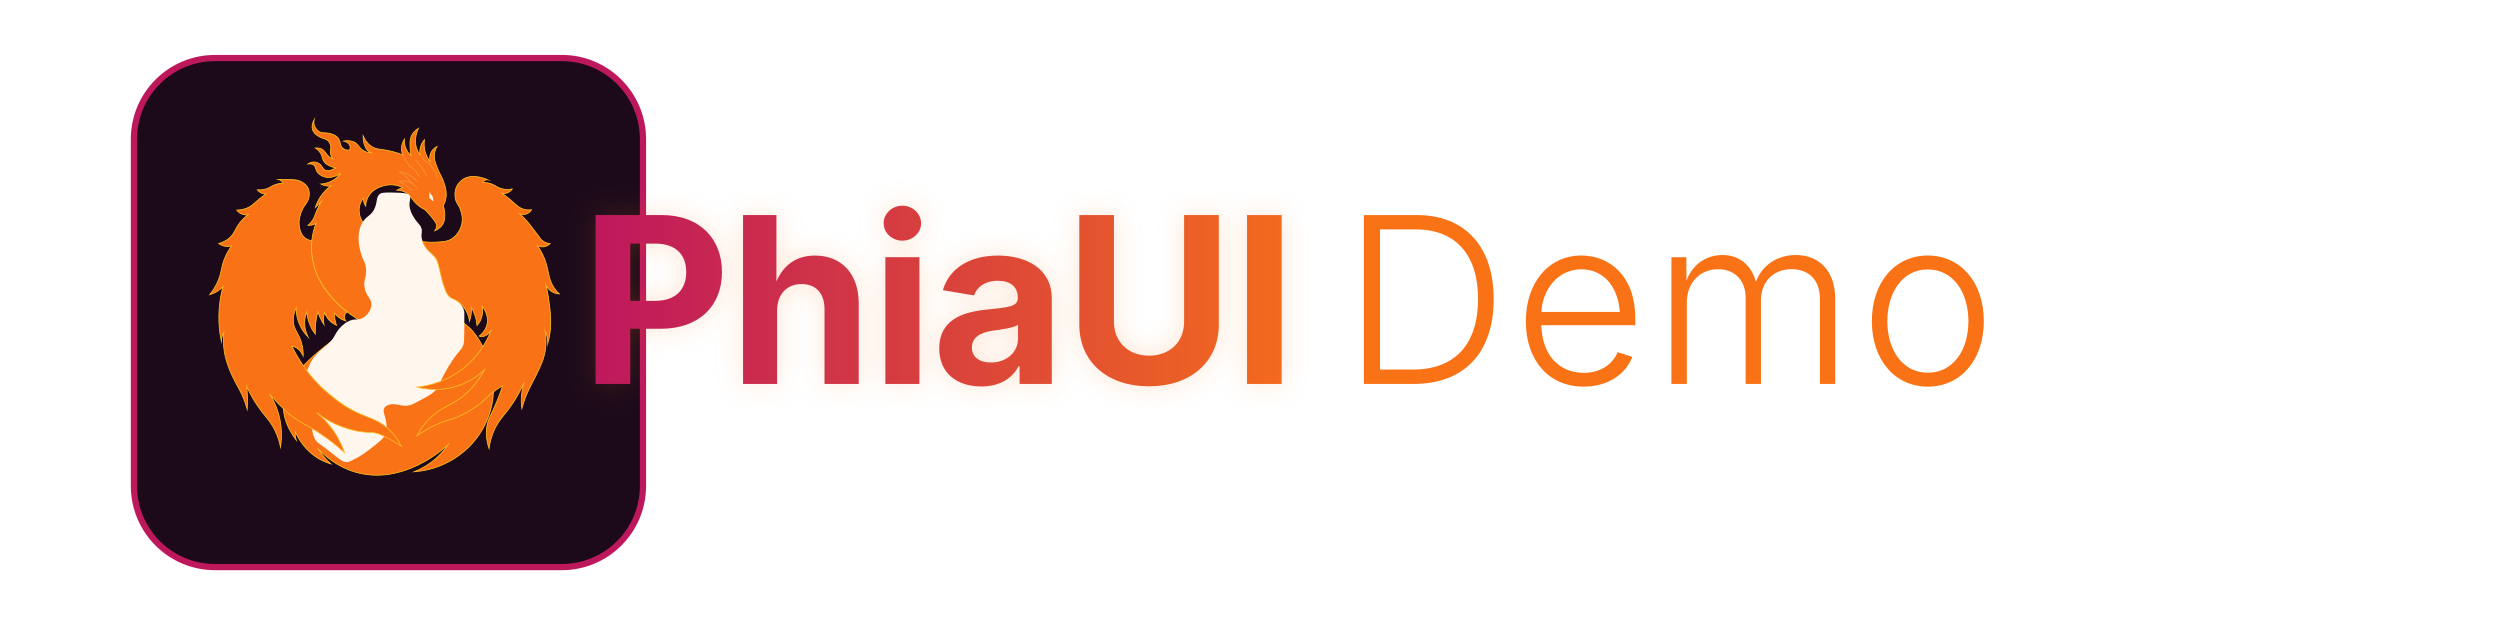
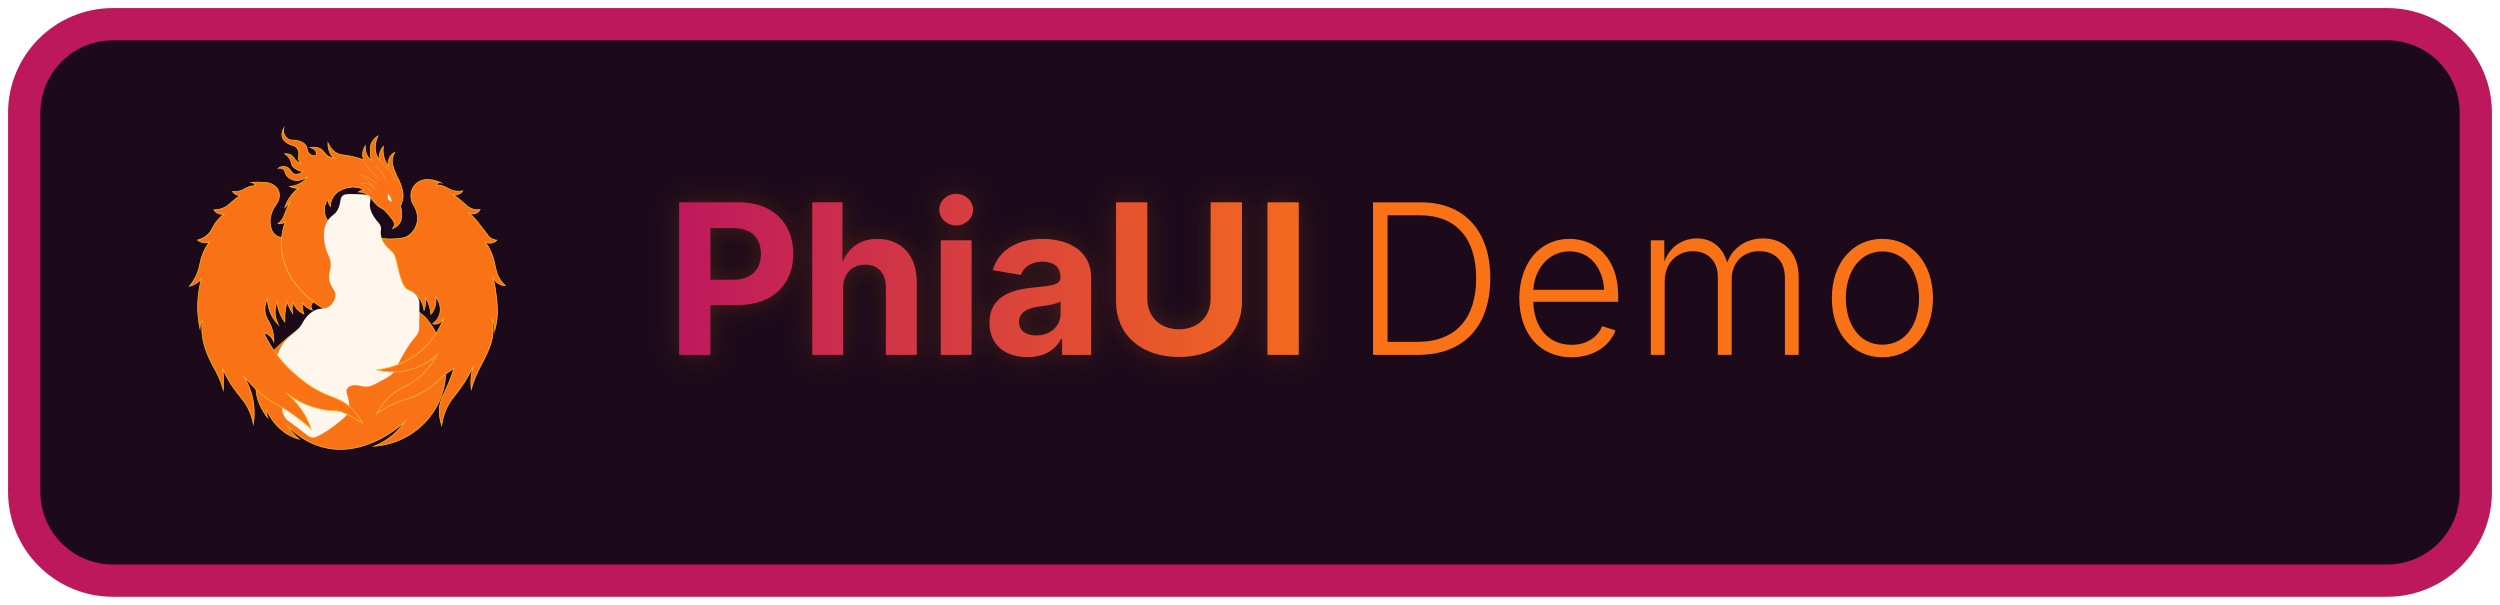
- <svg xmlns="http://www.w3.org/2000/svg" width="560" height="140" viewBox="0 0 560 140">
+ <svg xmlns="http://www.w3.org/2000/svg" width="620" height="150" viewBox="0 0 620 150">
  <defs>
    <style>
      .st0 { fill: #1C0A1A; stroke: #BE185D; stroke-miterlimit: 10; stroke-width: 8; }
      .st1 { fill: #F97316; stroke: #FBBF24; stroke-miterlimit: 10; }
      .st2 { fill: none; stroke: #FB923C; stroke-linecap: round; stroke-miterlimit: 10; }
      .st3 { fill: #FFF7ED; }
    </style>
    <linearGradient id="pdTextGrad" x1="0%" y1="0%" x2="100%" y2="0%">
      <stop offset="0%" style="stop-color:#BE185D" />
      <stop offset="55%" style="stop-color:#F97316" />
      <stop offset="100%" style="stop-color:#FBBF24" />
    </linearGradient>
    <filter id="pdGlow" x="-20%" y="-50%" width="140%" height="200%">
      <feGaussianBlur stdDeviation="3" result="blur" />
      <feComposite in="SourceGraphic" in2="blur" operator="over" />
    </filter>
  </defs>
-   <g transform="translate(0,-20) scale(0.1742) translate(-438.36, 25.40)">
-     <rect class="st0" x="610.57" y="164.04" width="654.57" height="654.57" rx="104.32" ry="104.32" />
+   <rect class="st0" x="6" y="6" width="608" height="138" rx="22" ry="22" />
+   <g transform="translate(0,-15) scale(0.1742) translate(-438.36, 25.40)">
    <path class="st1" d="M876.44,312.04c-1.74,2.46-5.5,7.09-11.97,10.4-5.63,2.88-10.79,3.48-13.71,3.6,1.7.9,4.29,2.01,7.6,2.46,1.98.27,3.73.24,5.14.11-3.62,2.69-8.71,7.16-13.16,13.91-3.38,5.13-5.35,9.98-6.53,13.7,2.48-2.44,4.96-4.88,7.44-7.32-4.48,8.3-6.79,13.88-8.08,17.59-.4,1.14-1.28,3.77-3.32,6.74-1.91,2.79-4.03,4.7-5.54,5.89,1.17.15,2.94.23,5-.21,2.42-.52,4.2-1.54,5.24-2.25-3.61,9.88-6.36,22.18-5.6,36.13,2.93,54.15,56.05,85.26,62.27,88.78-3.66,2.43-8.82,5.95-14.83,10.38-40.07,29.57-82.31,60.4-83.59,98.85-.29,8.65,1.26,24.55,16.5,44.67-.53-1.87-1-4.11-1.23-6.68-.13-1.49-.15-2.88-.11-4.13,3.87,8.45,13.03,25,31.73,35.4,4.99,2.77,9.82,4.65,14.2,5.94-3.06-2.74-6.4-6.11-9.75-10.18-2.83-3.43-5.16-6.75-7.07-9.79,8.96,9.65,24.74,23.53,47.86,30.39,62.38,18.52,116.62-32.3,119.75-35.32-3.33,4.84-7.8,10.39-13.71,15.89-10.91,10.17-22.13,15.87-30.08,19.08,42.54-3.08,79.6-30.03,94.9-69.05,17.73-45.21-.78-88.72-19.25-111.36-6.03-7.38-5.7-4.77-21.87-19.83-62.82-58.47-65.87-96.07-99.53-107.87-4.24-1.49-16.56-5.23-21.97-15.81-1.77-3.46-4.63-11.41-1.84-20.09,1.12-3.48,2.92-6.04,4.26-7.64-.02,1.39.1,3.43.86,5.76.61,1.89,1.45,3.36,2.14,4.39.1-2.76.67-8.13,4.08-13.53,4.64-7.36,11.59-10.1,15.18-11.51,3.08-1.21,9.39-3.21,17.34-2.25,4.68.57,8.38,1.97,10.81,3.1-2.39,1.18-4.78,2.35-7.17,3.53,3.54.17,8.66.96,13.27,4.28,4.53,3.26,5.43,6.68,10.11,11.66,2.54,2.7,6.6,6.3,12.92,9.45,3.82,3.95,6.81,7.46,8.98,10.14,4.62,5.72,5.75,7.97,5.67,10.6-.08,2.68-1.4,4.79-2.37,6.04,2.34-.91,7.61-3.36,10.61-8.93,1.99-3.71,2.13-7.22,2.25-10.38.21-5.57-.99-10.04-1.93-12.74.95-1.72,2.19-4.35,3-7.71,2.35-9.79-.77-18.42-3.21-24.94-2.62-6.99-3.79-6.78-7.88-17.21-2.88-7.34-3.57-10.67-3.47-14.25.15-5.35,2.01-9.59,3.47-12.21-1.23.64-5.91,3.23-8.17,8.99-1.89,4.8-1.03,9.04-.65,10.54-1.81-2.33-4.06-5.79-5.67-10.4-2.63-7.53-2.14-14.15-1.6-17.69-1.54,1.72-4.49,5.5-5.57,11.13-.64,3.34-.4,6.2-.08,8.14-1.43-1.84-3.45-4.91-4.73-9.14-1.53-5.07-1.19-9.23-.95-11.97.48-5.34,2.06-9.73,3.6-12.93-6.14,3.77-8.46,8.36-9.31,10.38-1.64,3.93-1.6,7.46-1.54,12.95.06,4.89.65,8.91,1.19,11.66-1.6-1.45-3.64-3.65-5.32-6.73-3.26-5.96-3.28-11.68-3.11-14.38-1.51,2.47-4.67,8.47-3.47,15.75.27,1.66.73,3.14,1.26,4.41-9.78-3.72-17.9-5.43-23.54-6.3-6.42-.99-9.86-.94-14.26-3.15-7.04-3.54-10.92-10.06-13.09-14.99-.1,3.43.27,7.84,2.06,12.47,1.05,2.72,2.34,5.93,5.6,8.13,1.01.68,1.94,1.08,2.6,1.32-2.08-.06-5.4-.42-8.82-2.21-6.09-3.17-6.93-7.92-11.97-11.03-2.61-1.6-7.03-3.19-14.56-1.83.63.13,6.59,1.41,8.14,6.1.13.39,1.1,3.43-.36,4.84-1.61,1.56-5.5.48-7.99-1.21-5.6-3.8-2.58-9.67-7.9-14.83-4.32-4.19-11.2-5.06-13.55-5.36-4.2-.53-5.3.31-8.19-.95-5.63-2.44-7.58-8.27-7.68-8.59-1.1-3.46-.54-6.45-.2-7.79-.94,1.63-4.29,7.88-1.89,13.86,2.24,5.6,8.53,8.47,10.45,9.36,4.23,1.94,6.56,1.5,9.28,4.3,2.5,2.57,3.2,5.69,3.31,6.23.77,3.64-.68,5.06-.43,8.7.14,1.95.78,4.83,3.33,8.26-1.14-.49-2.82-1.31-4.6-2.66-4.43-3.36-4.97-6.53-8.11-8.96-1.82-1.41-4.85-2.82-10.09-2.54,2.02,1.28,4.82,3.46,6.93,6.93,2.15,3.54,2.13,6.06,3.15,8.51,1.42,3.43,5.25,7.62,16.15,10.29-7.07,4.32-10.99,4.02-13.28,2.91-4.12-2-4.19-7.24-10.05-9.59-2.73-1.09-5.14-.93-5.77-.88-3.2.28-5.48,1.76-6.51,2.53,2.19-.3,5.44-.37,7.72,1.59,2.44,2.11,1.86,4.93,4.13,8.43,2.29,3.53,5.74,5.06,7.6,5.89,6.7,2.98,15.45,1.24,22.69-4.15Z" />
    <path class="st2" d="M967.52,333.56c-2.01-1.84-4.38-3.8-7.12-5.75-3.08-2.19-6.03-3.92-8.68-5.3,1.83-.4,8.41-1.63,15.14,2.05,4.48,2.44,6.94,5.91,8.02,7.7" />
    <path class="st2" d="M977.34,316.3c-1.09-2.19-2.82-5.09-5.48-8.04-3.27-3.61-4.42-2.83-7.53-6.3-2.66-2.98-4.4-6.3-6.64-10.56-.79-1.5-1.4-2.78-1.82-3.68" />
    <path class="st2" d="M986.75,315.3c-1.4-3.05-3.33-6.63-5.98-10.4-2.68-3.82-5.44-6.88-7.86-9.25" />
    <path class="st2" d="M1001.24,318.08c-.72-2.37-2.03-5.86-4.5-9.58-1.37-2.06-4.73-7.2-10.4-11.38-1.47-1.09-3.68-2.54-5.73-5.4-1.11-1.56-1.81-3-2.22-4.01" />
    <path class="st3" d="M990.5,336.25v7.84l5.39,4.44c-.35-2.05-.69-4.1-1.04-6.14-1.45-2.05-2.9-4.1-4.35-6.14Z" />
    <path class="st2" d="M969.48,326.27c-2.46-3.01-5.44-6.27-9-9.58-2.83-2.63-5.6-4.88-8.19-6.79,2.9.51,7.17,1.61,11.79,4.18,5,2.77,8.37,6.12,10.36,8.43" />
    <path class="st3" d="M964.89,340.64c-2.23-3.16-9.12-3.36-22.83-3.64-11.78-.24-13.77.68-15.22,1.79-4.62,3.55-3.16,8.72-5.99,16.67-4.4,12.39-11.76,10.57-17.47,21.96-7.27,14.52-2.52,31.87-1,37.43,2.71,9.91,5.41,10.19,6.49,18.96,1.52,12.42-3.55,14.63-1.75,25.2,2.1,12.31,9.8,14.15,8.73,23.39-.76,6.52-5.4,12.5-10.48,15.54-7.08,4.24-10.59.14-19.71,4.99-6.23,3.31-10.35,8.29-11.73,9.98-2.83,3.48-4.31,6.44-4.99,7.74-6.39,12.06-16.87,16.45-25.2,26.2-9.5,11.12-11.7,23.94-12.56,28.94-3.33,19.4,6.34,20.73,8.07,51.9.68,12.36-.37,20.52,5.74,28.7,2.15,2.88,2.78,2.53,13.97,10.98,16.71,12.61,19.42,16.49,25.7,16.22,2.84-.12,6.13-1.91,12.73-5.49,4.12-2.23,9.5-5.49,17.47-11.75,12.07-9.47,18.11-14.2,19.71-19.7,2.14-7.33.15-16.27-.25-17.97-1.45-6.16-4.11-10.77-1.74-14.72.53-.89,1.56-2.14,4.24-3.39,8.96-4.17,15.15,1.62,25.95.4,4.23-.48,9.14-3.15,18.96-8.48,8.44-4.59,12.66-6.88,16.22-10.73,4.31-4.67,4.05-6.97,10.48-19.21.55-1.05,4.6-8.71,9.73-16.72,10.59-16.51,13.72-15.62,16.22-23.7.56-1.82.92-3.52,1.02-23.95.04-7.37.02-13.48,0-17.72-.46-2.33-1.44-5.71-3.81-8.98-3.31-4.58-7.3-6.15-9.93-7.74-10.86-6.54-14.14-22.7-16.22-32.94-1.97-9.67-1.31-16.16-6.99-21.71-2.37-2.32-2.95-1.64-6.38-4.61-1.69-1.47-9.35-8.1-11.33-18.34-1.37-7.04,1.41-8.25-.75-13.97-1.68-4.47-3.65-4.44-7.98-10.98-2.18-3.29-5.14-7.75-6.49-13.47-2.25-9.57,2.28-12.94-.63-17.07Z" />
    <path class="st1" d="M981.73,400.1c4.03.58,9.99,1.14,17.19.7,9.62-.59,14.98-.85,20.46-4.38,8.97-5.79,13.46-16.27,13.45-25.07,0-5.03-1.48-9.45-2.2-11.62-2.52-7.58-4.88-7.72-6.43-13.59-.49-1.87-2.44-10.16,1.96-18.14.23-.42,2.65-4.71,7.1-7.78,12.8-8.84,31.46-.08,32.73.54-.34-.08-3.07-.67-5.11,1.12-.86.75-1.27,1.64-1.46,2.19,1.51-.03,3.83.03,6.57.58,6.5,1.31,9.75,4.24,13.89,6.12,3.53,1.6,9.02,3.03,17.24,1.66-.67.98-2.8,3.83-6.77,5.11-2.77.89-5.17.61-6.39.38,5.78,4.22,10.24,7.93,13.23,10.54,5.69,4.96,7.97,7.53,12.53,9.28,4.72,1.82,9.16,1.71,12.1,1.36-.51.92-2.23,3.73-5.81,5.22-4.53,1.89-8.6.23-9.36-.1,6.09,5.48,10.29,10.44,12.99,13.95,7.92,10.29,11.88,15.43,12.24,16,.75,1.17,2.01,3.2,4.43,5.02,3.3,2.48,6.93,3.22,9.43,3.46-.94.96-3.17,2.96-6.67,3.83-4.66,1.16-8.44-.46-9.56-.99,5.55,7.91,8.5,14.87,10.15,19.61,4.82,13.88,3.6,23.45,11.53,34.88,2.41,3.47,4.85,5.94,6.4,7.39-1.84-.08-5.41-.47-9.16-2.66-4.85-2.82-7.1-6.93-7.9-8.59,2.41,10.57,3.72,19.57,4.49,26.27,1.28,11.29,2.33,21.01.76,33.55-.83,6.65-2.14,12.04-3.15,15.66.14-3.28-.11-7.67-1.67-12.51-.53-1.64-1.14-3.12-1.77-4.43,2.5,14.94.67,26.05-1.38,33.3-2.85,10.08-8.52,21.07-14.91,33.46-2.14,4.15-4.14,7.8-6.67,13.73-3.46,8.1-5.61,15.03-6.9,19.7-.46-3.35-.76-7.16-.69-11.33.15-9.13,1.96-16.79,3.84-22.46-7.68,17-15.93,29.1-22.18,37.13-5.6,7.19-10.76,12.61-15.55,22.47-4.89,10.06-6.76,19.33-7.58,25.67-4.69-14.48-3.73-25.03-2.08-31.88,2.09-8.69,5.69-13.03,12.41-29.46,3.37-8.24,5.71-15.08,7.11-19.4-2.29,1.26-5.82,3.34-9.87,6.28-6.26,4.55-10.26,8.63-11.92,10.26-12.03,11.83-28.13,19.68-32.33,21.73-11.78,5.75-13.35,4.02-27.21,9.87-12.8,5.4-22.52,11.55-28.83,15.98,3.3-6.17,8.76-14.81,17.46-23.16,12.57-12.06,22.98-14.9,34.65-22.45,10.23-6.62,23.31-18.07,34.72-39.15-6.14,5.82-17.22,14.77-33.44,20.34-23.96,8.22-44.77,4.14-53.4,1.92,10.66-1.14,39.59-5.67,65.32-28.92,18.25-16.49,26.72-35,30.49-45.15-.37.75-4.43,8.63-11.66,9.05-1.07.06-2.51-.02-4.19-.6,2.05-1.47,7.62-5.89,9.87-13.76,3.72-13.05-5.1-23.71-5.89-24.62.58,3.12,1.39,10.01-1.87,17.44-1.41,3.2-3.19,5.65-4.73,7.39-.3-3.6-1.04-8.19-2.76-13.3-1.39-4.11-3.07-7.54-4.63-10.25.19,2.44.22,5.45-.2,8.87-.44,3.6-1.25,6.66-2.07,9.06-1.05-7.56-3.85-12.73-5.71-15.57-3.73-5.67-7.93-8.89-8.87-9.57-4.81-3.52-7-3.12-10.39-5.56-2.31-1.66-4.96-4.48-8.63-16.35-4.97-16.03-6.02-29.88-10.83-35.12-2.44-2.65-5.7-5.89-5.7-5.89-1.71-1.69-2.6-2.51-3.18-3.08-2.05-2.03-4.72-5.41-7.07-11.22Z" />
    <path class="st1" d="M839.31,398.91c-2.03-.29-5.66-1.11-9.01-3.84-4.75-3.87-5.95-9.18-6.67-12.46-2.19-9.98,1.32-18.65,2.57-21.63,3.96-9.43,8.79-11.19,9.73-19.98.48-4.47-.42-7.27-.97-8.64-1.98-4.91-5.94-7.45-7.68-8.54-5.45-3.4-11.02-3.56-21.91-3.76-3.79-.07-6.91.05-9.01.16.85.19,2.99.78,4.58,2.73.6.74.98,1.49,1.21,2.09-2.18.04-5.45.31-9.17,1.53-4.43,1.46-6.25,3.21-9.73,4.74-2.97,1.31-7.5,2.62-13.99,2.17.72.96,2.1,2.55,4.34,3.78,2.75,1.5,5.32,1.65,6.57,1.64-2.52,1.81-6.31,4.62-10.75,8.33-4.63,3.87-5.75,5.18-7.96,6.75-3.55,2.52-9.29,5.27-18.65,5.55.75,1.07,3.06,4.08,7.32,5.47,3.18,1.04,5.92.68,7.24.41-2.67,1.99-6.8,5.43-10.78,10.59-5.91,7.67-6.31,12.44-11.58,17.86-2.69,2.77-7.35,6.42-15.46,8.66,1.37,1.06,4.5,3.18,9.03,3.73,3.35.4,6.07-.23,7.64-.72-2.71,3.67-6.49,9.47-9.49,17.21-3.53,9.11-3.31,14.06-5.92,22.28-1.87,5.91-5.42,14.19-12.82,23.39,2.81-.83,6.53-2.27,10.45-4.82,2.72-1.78,4.88-3.66,6.51-5.31-1.9,7.14-3.56,15.43-4.45,24.72-1.74,18.2.06,33.82,2.44,45.47.14-2.52.63-5.69,1.97-9.1.41-1.05.86-2.01,1.32-2.88-1.4,13.27.07,23.62,1.59,30.44,3.86,17.31,12.96,33.63,15.56,38.3,1.44,2.58,3.51,6.12,6,11.59,3.58,7.88,5.68,14.64,6.89,19.04.31-4.55.45-9.51.32-14.83-.12-5.18-.48-10-.97-14.42,5.16,11.14,10.44,19.55,14.34,25.2,9.29,13.46,15.54,18.22,21.69,30.57,4.39,8.8,6.4,16.77,7.41,22.12,1.66-10.93,2.81-29.62-4.87-50.19-2.66-7.12-5.89-13.16-9.06-18.13-.68-1.07,8.12,9.85,19.3,20.51,17.21,16.41,27.42,17.04,52.73,35.24,5.92,4.26,14.48,10.78,24.27,19.69-2.53-7.51-6.82-17.65-14.23-28.36-7.49-10.82-15.56-18.46-21.73-23.49,13.29,10.59,25.51,15.92,33.53,18.71,7.15,2.49,17.29,6.01,30.51,6.73,4.88.26,7.9.02,13.11,1.33,1.57.4,6.39,1.7,19.25,9,3.17,1.8,7.48,4.34,12.51,7.57-3.37-6.65-9.24-16.15-19.23-24.43-12.18-10.09-22.11-11.44-37.82-18.91-18.06-8.59-29.81-18.65-38.99-26.51-11.81-10.11-29.87-28.45-44.69-58.71,1.29.24,2.71.63,4.17,1.3,6.5,2.93,9.4,8.99,10.37,11.33.09-3.86-.13-9.61-1.92-16.21-3.36-12.41-9.3-16.41-10.53-26.29-.53-4.28-.44-10.88,3.41-19.49-.03,3.61.3,7.97,1.46,12.77,3.01,12.38,9.9,20.73,14.02,24.97-2.01-3.93-5.56-12.32-4.27-22.82.47-3.82,1.48-7.07,2.53-9.65.37,4.63,1.48,11.22,4.78,18.42,1.89,4.14,4.06,7.51,6.04,10.14-.11-5.53.18-11.91,1.27-18.91.56-3.6,1.26-6.95,2.05-10.04.7,2.35,1.64,4.99,2.92,7.8,1.62,3.55,3.41,6.54,5.07,8.97-.6-2.73-1.06-6.54-.39-10.97.25-1.62.61-3.09,1.01-4.39.95,2.47,2.93,6.68,6.98,10.59,3.07,2.97,6.21,4.68,8.38,5.65-.89-2.45-1.78-5.65-2.14-9.45-.22-2.28-.21-4.35-.1-6.14,1.26,1.73,3.38,4.22,6.63,6.43,2.94,2,5.74,3.04,7.7,3.61-.23-.3-2.77-3.67-1.46-7.6.78-2.35,2.51-3.62,3.16-4.06-5.3-3.99-12.48-10.02-19.8-18.47-5.65-6.53-13.96-16.29-19.8-31.34-2.68-6.9-6.1-18.15-6.37-32.72l.49-9.01Z" />
  </g>
-   <text x="130" y="86" font-family="-apple-system, BlinkMacSystemFont, 'Segoe UI', system-ui, sans-serif" font-size="52" font-weight="700" letter-spacing="-0.5" fill="#F97316" opacity="0.18" filter="url(#pdGlow)">PhiaUI</text>
-   <text x="130" y="86" font-family="-apple-system, BlinkMacSystemFont, 'Segoe UI', system-ui, sans-serif" font-size="52" font-weight="700" letter-spacing="-0.5" fill="url(#pdTextGrad)">PhiaUI<tspan font-weight="300" fill="#F97316" opacity="0.75" dx="10" letter-spacing="1"> Demo</tspan>
+   <text x="165" y="88" font-family="-apple-system, BlinkMacSystemFont, 'Segoe UI', system-ui, sans-serif" font-size="52" font-weight="700" letter-spacing="-0.5" fill="#F97316" opacity="0.18" filter="url(#pdGlow)">PhiaUI</text>
+   <text x="165" y="88" font-family="-apple-system, BlinkMacSystemFont, 'Segoe UI', system-ui, sans-serif" font-size="52" font-weight="700" letter-spacing="-0.5" fill="url(#pdTextGrad)">PhiaUI<tspan font-weight="300" fill="#F97316" opacity="0.75" dx="10" letter-spacing="1"> Demo</tspan>
  </text>
</svg>
